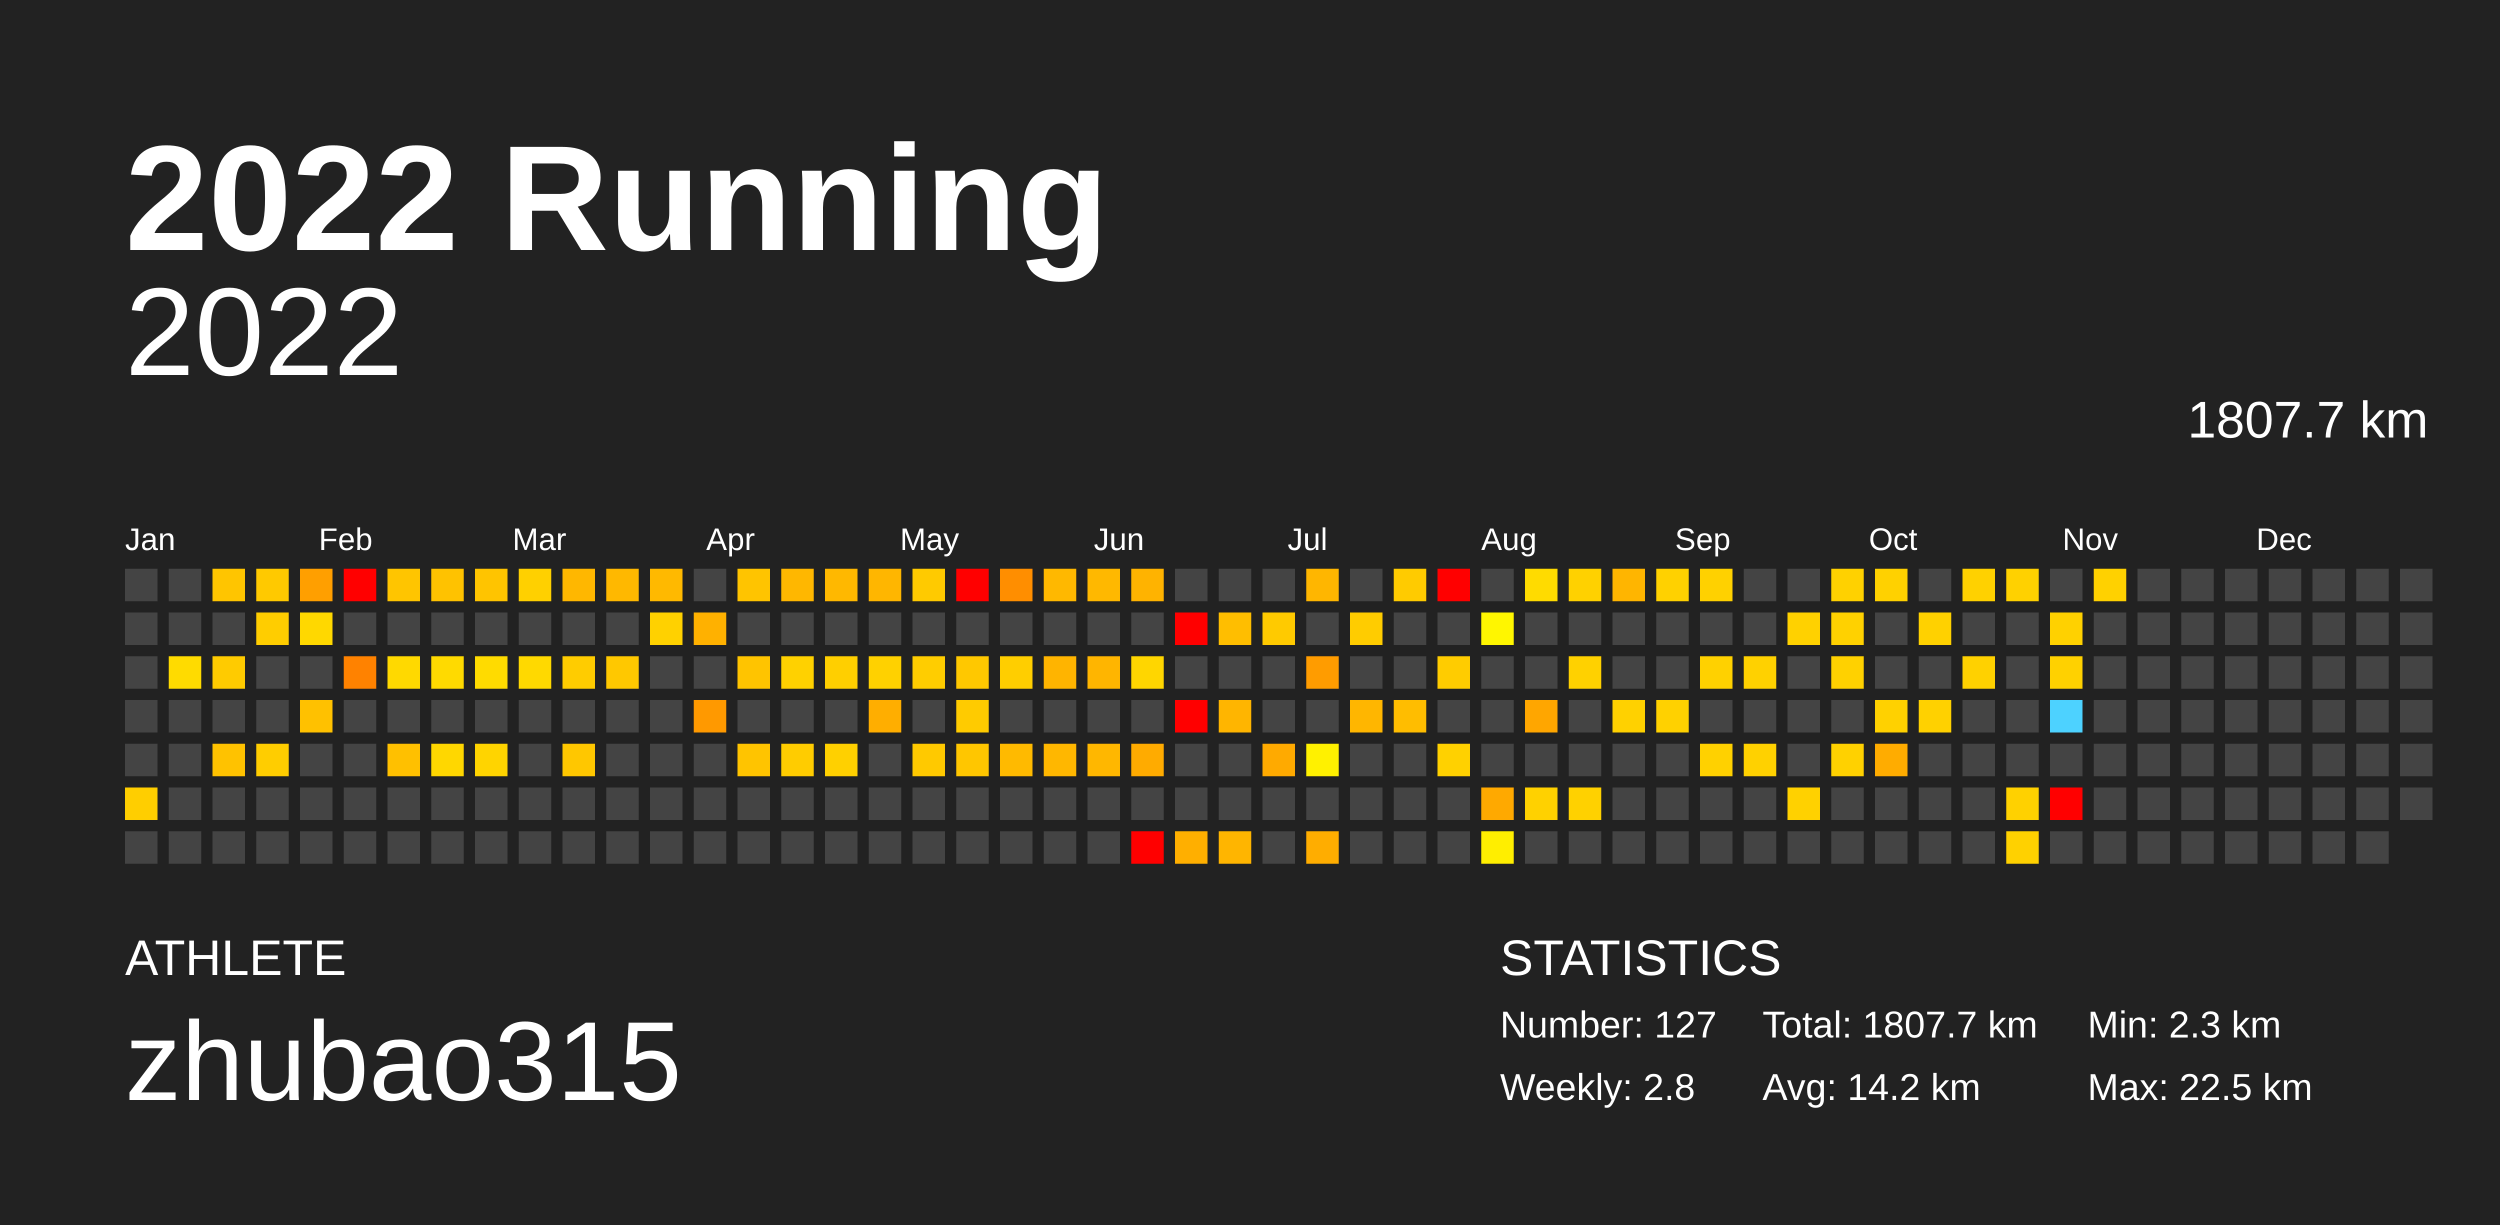
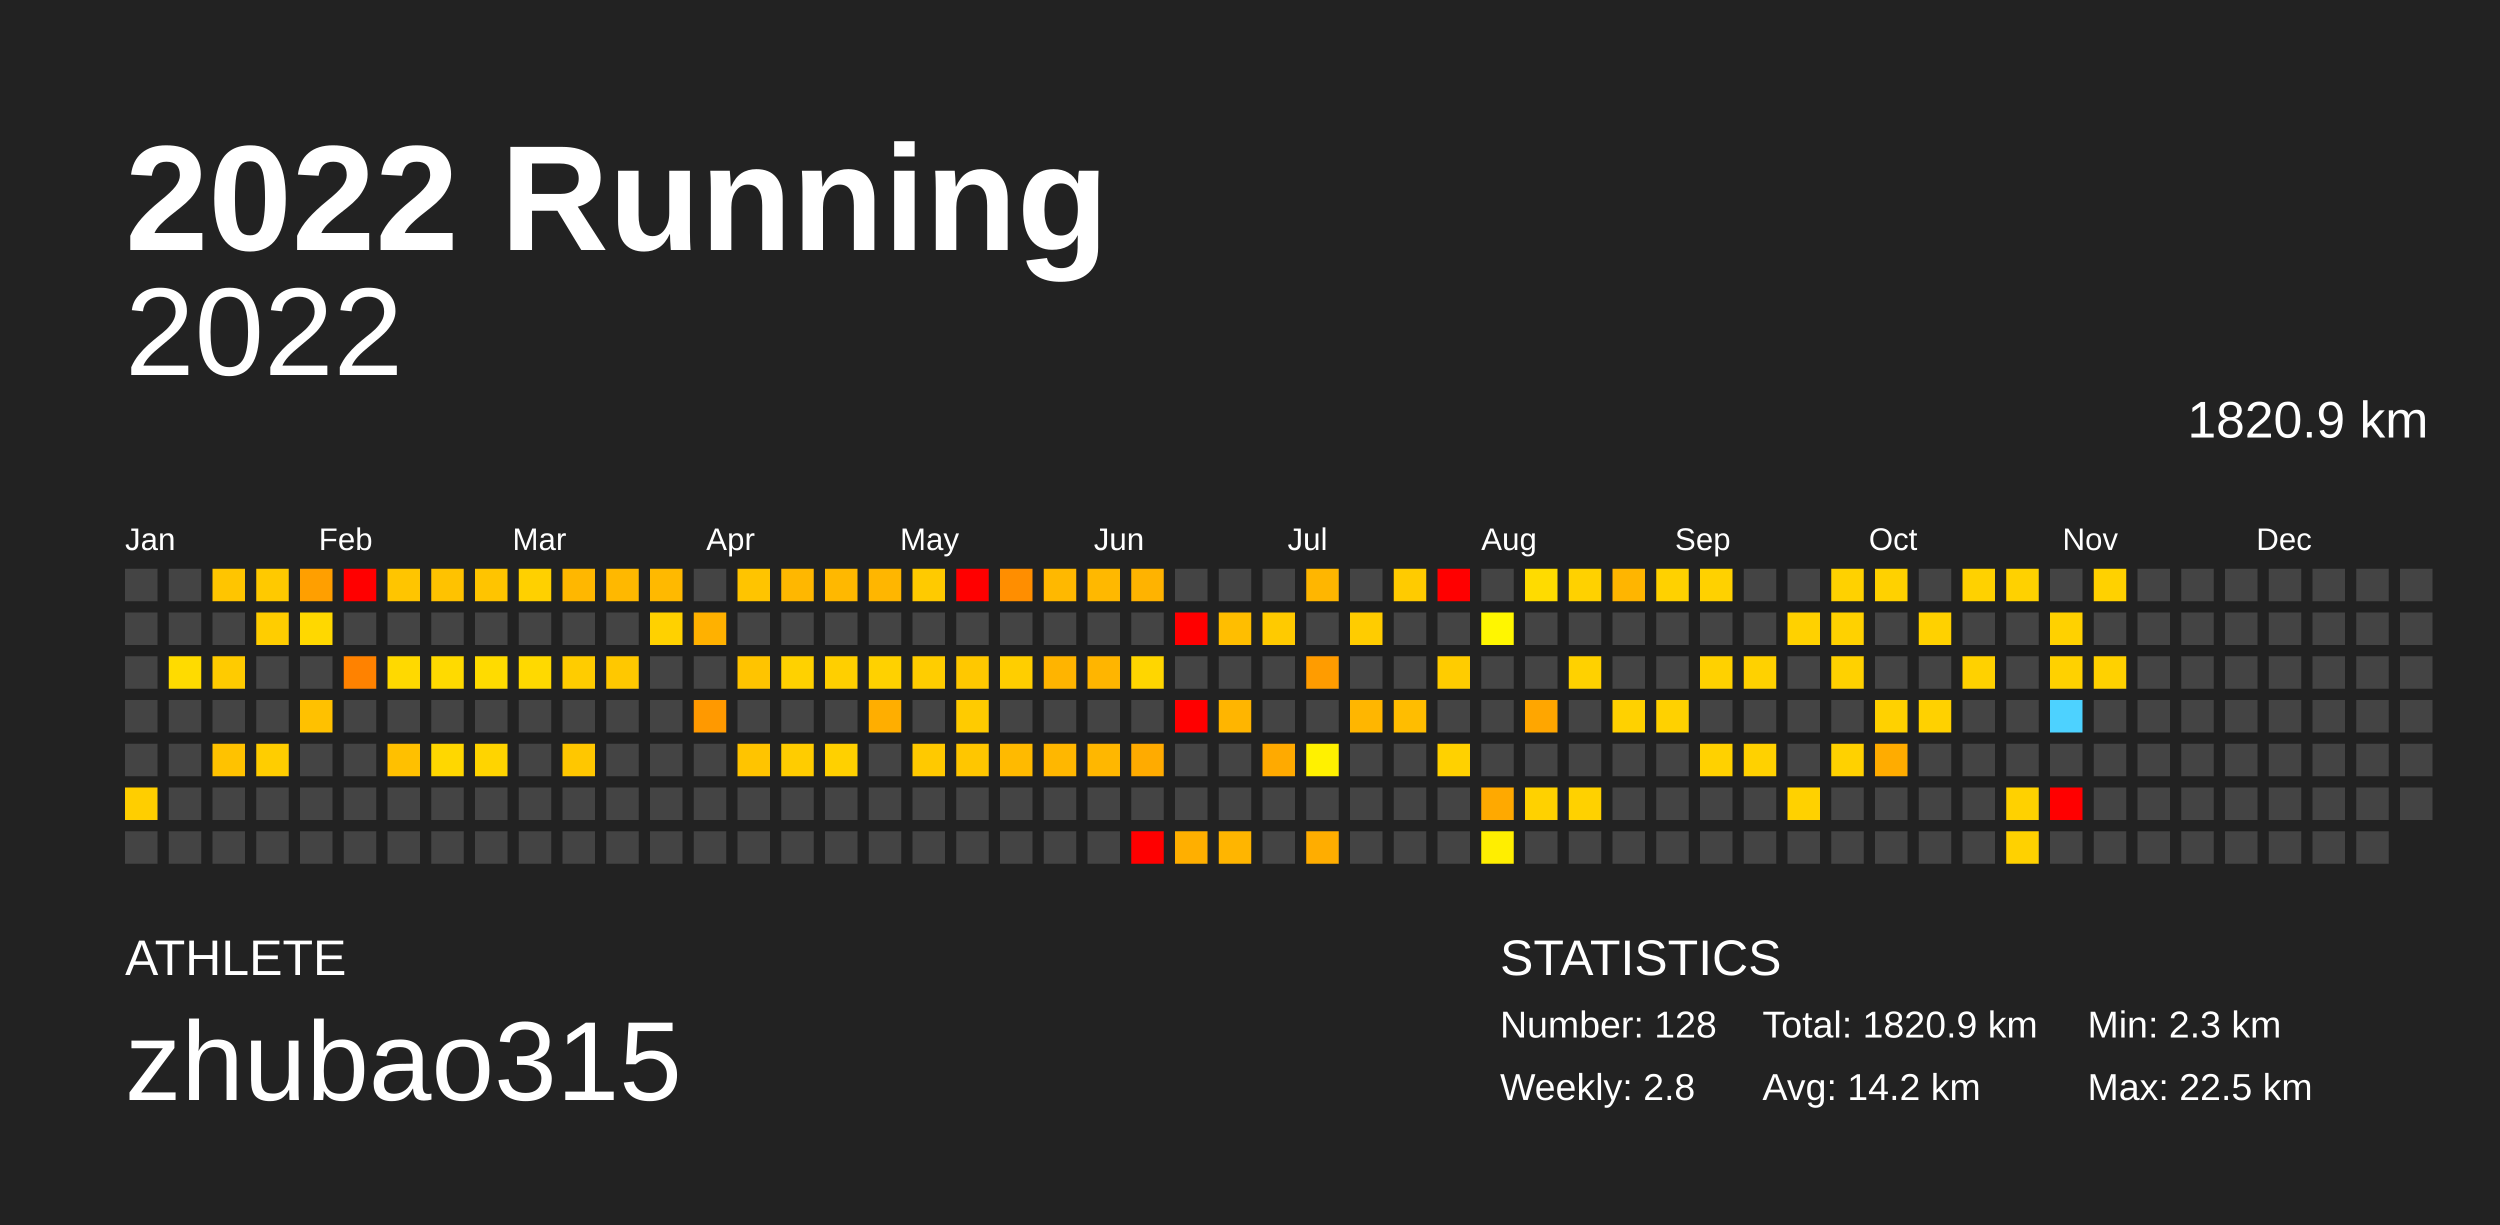
<svg xmlns="http://www.w3.org/2000/svg" baseProfile="full" height="98mm" version="1.1" viewBox="0,0,200,98" width="200mm">
  <defs />
  <rect fill="#222222" height="98" width="200" x="0" y="0" />
  <text fill="#FFFFFF" style="font-size:12px; font-family:Arial; font-weight:bold;" x="10" y="20">2022 Running</text>
  <text fill="#FFFFFF" style="font-size:4px; font-family:Arial" x="10" y="78">ATHLETE</text>
  <text fill="#FFFFFF" style="font-size:9px; font-family:Arial" x="10" y="88">zhubao315</text>
  <text fill="#FFFFFF" style="font-size:4px; font-family:Arial" x="120" y="78">STATISTICS</text>
-   <text fill="#FFFFFF" style="font-size:3px; font-family:Arial" x="120" y="83">Number: 127</text>
+   <text fill="#FFFFFF" style="font-size:3px; font-family:Arial" x="120" y="83">Number: 128</text>
  <text fill="#FFFFFF" style="font-size:3px; font-family:Arial" x="120" y="88">Weekly: 2.8</text>
-   <text fill="#FFFFFF" style="font-size:3px; font-family:Arial" x="141" y="83">Total: 1807.7 km</text>
+   <text fill="#FFFFFF" style="font-size:3px; font-family:Arial" x="141" y="83">Total: 1820.9 km</text>
  <text fill="#FFFFFF" style="font-size:3px; font-family:Arial" x="141" y="88">Avg: 14.2 km</text>
  <text fill="#FFFFFF" style="font-size:3px; font-family:Arial" x="167" y="83">Min: 2.3 km</text>
  <text fill="#FFFFFF" style="font-size:3px; font-family:Arial" x="167" y="88">Max: 22.5 km</text>
  <text alignment-baseline="hanging" fill="#FFFFFF" style="font-size:10.0px; font-family:Arial;" x="10" y="30">2022</text>
-   <text alignment-baseline="hanging" fill="#FFFFFF" style="font-size:4.125px; font-family:Arial;" x="175" y="35">1807.7 km</text>
+   <text alignment-baseline="hanging" fill="#FFFFFF" style="font-size:4.125px; font-family:Arial;" x="175" y="35">1820.9 km</text>
  <text fill="#FFFFFF" style="font-size:2.5px; font-family:Arial" x="10.0" y="44">Jan</text>
  <text fill="#FFFFFF" style="font-size:2.5px; font-family:Arial" x="25.5" y="44">Feb</text>
  <text fill="#FFFFFF" style="font-size:2.5px; font-family:Arial" x="41.0" y="44">Mar</text>
  <text fill="#FFFFFF" style="font-size:2.5px; font-family:Arial" x="56.5" y="44">Apr</text>
  <text fill="#FFFFFF" style="font-size:2.5px; font-family:Arial" x="72.0" y="44">May</text>
  <text fill="#FFFFFF" style="font-size:2.5px; font-family:Arial" x="87.5" y="44">Jun</text>
  <text fill="#FFFFFF" style="font-size:2.5px; font-family:Arial" x="103.0" y="44">Jul</text>
  <text fill="#FFFFFF" style="font-size:2.5px; font-family:Arial" x="118.5" y="44">Aug</text>
  <text fill="#FFFFFF" style="font-size:2.5px; font-family:Arial" x="134.0" y="44">Sep</text>
  <text fill="#FFFFFF" style="font-size:2.5px; font-family:Arial" x="149.5" y="44">Oct</text>
  <text fill="#FFFFFF" style="font-size:2.5px; font-family:Arial" x="165.0" y="44">Nov</text>
  <text fill="#FFFFFF" style="font-size:2.5px; font-family:Arial" x="180.5" y="44">Dec</text>
  <rect fill="#444444" height="2.6" width="2.6" x="10.0" y="45.5" />
  <rect fill="#444444" height="2.6" width="2.6" x="10.0" y="49.0" />
  <rect fill="#444444" height="2.6" width="2.6" x="10.0" y="52.5" />
  <rect fill="#444444" height="2.6" width="2.6" x="10.0" y="56.0" />
  <rect fill="#444444" height="2.6" width="2.6" x="10.0" y="59.5" />
  <rect fill="#ffce00" height="2.6" width="2.6" x="10.0" y="63.0" />
  <rect fill="#444444" height="2.6" width="2.6" x="10.0" y="66.5" />
  <rect fill="#444444" height="2.6" width="2.6" x="13.5" y="45.5" />
  <rect fill="#444444" height="2.6" width="2.6" x="13.5" y="49.0" />
  <rect fill="#ffdb00" height="2.6" width="2.6" x="13.5" y="52.5" />
  <rect fill="#444444" height="2.6" width="2.6" x="13.5" y="56.0" />
  <rect fill="#444444" height="2.6" width="2.6" x="13.5" y="59.5" />
  <rect fill="#444444" height="2.6" width="2.6" x="13.5" y="63.0" />
  <rect fill="#444444" height="2.6" width="2.6" x="13.5" y="66.5" />
  <rect fill="#ffc500" height="2.6" width="2.6" x="17.0" y="45.5" />
  <rect fill="#444444" height="2.6" width="2.6" x="17.0" y="49.0" />
  <rect fill="#ffcb00" height="2.6" width="2.6" x="17.0" y="52.5" />
  <rect fill="#444444" height="2.6" width="2.6" x="17.0" y="56.0" />
  <rect fill="#ffc200" height="2.6" width="2.6" x="17.0" y="59.5" />
  <rect fill="#444444" height="2.6" width="2.6" x="17.0" y="63.0" />
  <rect fill="#444444" height="2.6" width="2.6" x="17.0" y="66.5" />
  <rect fill="#ffc900" height="2.6" width="2.6" x="20.5" y="45.5" />
  <rect fill="#ffcd00" height="2.6" width="2.6" x="20.5" y="49.0" />
  <rect fill="#444444" height="2.6" width="2.6" x="20.5" y="52.5" />
  <rect fill="#444444" height="2.6" width="2.6" x="20.5" y="56.0" />
  <rect fill="#ffcd00" height="2.6" width="2.6" x="20.5" y="59.5" />
  <rect fill="#444444" height="2.6" width="2.6" x="20.5" y="63.0" />
  <rect fill="#444444" height="2.6" width="2.6" x="20.5" y="66.5" />
  <rect fill="#ff9f00" height="2.6" width="2.6" x="24.0" y="45.5" />
  <rect fill="#ffd800" height="2.6" width="2.6" x="24.0" y="49.0" />
  <rect fill="#444444" height="2.6" width="2.6" x="24.0" y="52.5" />
  <rect fill="#ffc100" height="2.6" width="2.6" x="24.0" y="56.0" />
  <rect fill="#444444" height="2.6" width="2.6" x="24.0" y="59.5" />
  <rect fill="#444444" height="2.6" width="2.6" x="24.0" y="63.0" />
  <rect fill="#444444" height="2.6" width="2.6" x="24.0" y="66.5" />
  <rect fill="red" height="2.6" width="2.6" x="27.5" y="45.5" />
  <rect fill="#444444" height="2.6" width="2.6" x="27.5" y="49.0" />
  <rect fill="#ff8200" height="2.6" width="2.6" x="27.5" y="52.5" />
  <rect fill="#444444" height="2.6" width="2.6" x="27.5" y="56.0" />
  <rect fill="#444444" height="2.6" width="2.6" x="27.5" y="59.5" />
  <rect fill="#444444" height="2.6" width="2.6" x="27.5" y="63.0" />
  <rect fill="#444444" height="2.6" width="2.6" x="27.5" y="66.5" />
  <rect fill="#ffc500" height="2.6" width="2.6" x="31.0" y="45.5" />
  <rect fill="#444444" height="2.6" width="2.6" x="31.0" y="49.0" />
  <rect fill="#ffd900" height="2.6" width="2.6" x="31.0" y="52.5" />
  <rect fill="#444444" height="2.6" width="2.6" x="31.0" y="56.0" />
  <rect fill="#ffc000" height="2.6" width="2.6" x="31.0" y="59.5" />
  <rect fill="#444444" height="2.6" width="2.6" x="31.0" y="63.0" />
  <rect fill="#444444" height="2.6" width="2.6" x="31.0" y="66.5" />
  <rect fill="#ffc200" height="2.6" width="2.6" x="34.5" y="45.5" />
  <rect fill="#444444" height="2.6" width="2.6" x="34.5" y="49.0" />
  <rect fill="#ffda00" height="2.6" width="2.6" x="34.5" y="52.5" />
  <rect fill="#444444" height="2.6" width="2.6" x="34.5" y="56.0" />
  <rect fill="#ffd700" height="2.6" width="2.6" x="34.5" y="59.5" />
  <rect fill="#444444" height="2.6" width="2.6" x="34.5" y="63.0" />
  <rect fill="#444444" height="2.6" width="2.6" x="34.5" y="66.5" />
  <rect fill="#ffc400" height="2.6" width="2.6" x="38.0" y="45.5" />
  <rect fill="#444444" height="2.6" width="2.6" x="38.0" y="49.0" />
  <rect fill="#ffdb00" height="2.6" width="2.6" x="38.0" y="52.5" />
  <rect fill="#444444" height="2.6" width="2.6" x="38.0" y="56.0" />
  <rect fill="#ffd400" height="2.6" width="2.6" x="38.0" y="59.5" />
  <rect fill="#444444" height="2.6" width="2.6" x="38.0" y="63.0" />
  <rect fill="#444444" height="2.6" width="2.6" x="38.0" y="66.5" />
  <rect fill="#ffd000" height="2.6" width="2.6" x="41.5" y="45.5" />
  <rect fill="#444444" height="2.6" width="2.6" x="41.5" y="49.0" />
  <rect fill="#ffd900" height="2.6" width="2.6" x="41.5" y="52.5" />
  <rect fill="#444444" height="2.6" width="2.6" x="41.5" y="56.0" />
  <rect fill="#444444" height="2.6" width="2.6" x="41.5" y="59.5" />
  <rect fill="#444444" height="2.6" width="2.6" x="41.5" y="63.0" />
  <rect fill="#444444" height="2.6" width="2.6" x="41.5" y="66.5" />
  <rect fill="#ffb700" height="2.6" width="2.6" x="45.0" y="45.5" />
  <rect fill="#444444" height="2.6" width="2.6" x="45.0" y="49.0" />
  <rect fill="#ffcc00" height="2.6" width="2.6" x="45.0" y="52.5" />
  <rect fill="#444444" height="2.6" width="2.6" x="45.0" y="56.0" />
  <rect fill="#ffc700" height="2.6" width="2.6" x="45.0" y="59.5" />
  <rect fill="#444444" height="2.6" width="2.6" x="45.0" y="63.0" />
  <rect fill="#444444" height="2.6" width="2.6" x="45.0" y="66.5" />
  <rect fill="#ffb800" height="2.6" width="2.6" x="48.5" y="45.5" />
  <rect fill="#444444" height="2.6" width="2.6" x="48.5" y="49.0" />
  <rect fill="#ffc800" height="2.6" width="2.6" x="48.5" y="52.5" />
  <rect fill="#444444" height="2.6" width="2.6" x="48.5" y="56.0" />
  <rect fill="#444444" height="2.6" width="2.6" x="48.5" y="59.5" />
  <rect fill="#444444" height="2.6" width="2.6" x="48.5" y="63.0" />
  <rect fill="#444444" height="2.6" width="2.6" x="48.5" y="66.5" />
  <rect fill="#ffb900" height="2.6" width="2.6" x="52.0" y="45.5" />
  <rect fill="#ffd100" height="2.6" width="2.6" x="52.0" y="49.0" />
  <rect fill="#444444" height="2.6" width="2.6" x="52.0" y="52.5" />
  <rect fill="#444444" height="2.6" width="2.6" x="52.0" y="56.0" />
  <rect fill="#444444" height="2.6" width="2.6" x="52.0" y="59.5" />
  <rect fill="#444444" height="2.6" width="2.6" x="52.0" y="63.0" />
  <rect fill="#444444" height="2.6" width="2.6" x="52.0" y="66.5" />
  <rect fill="#444444" height="2.6" width="2.6" x="55.5" y="45.5" />
  <rect fill="#ffb100" height="2.6" width="2.6" x="55.5" y="49.0" />
  <rect fill="#444444" height="2.6" width="2.6" x="55.5" y="52.5" />
  <rect fill="#ff9900" height="2.6" width="2.6" x="55.5" y="56.0" />
  <rect fill="#444444" height="2.6" width="2.6" x="55.5" y="59.5" />
  <rect fill="#444444" height="2.6" width="2.6" x="55.5" y="63.0" />
  <rect fill="#444444" height="2.6" width="2.6" x="55.5" y="66.5" />
  <rect fill="#ffc400" height="2.6" width="2.6" x="59.0" y="45.5" />
  <rect fill="#444444" height="2.6" width="2.6" x="59.0" y="49.0" />
  <rect fill="#ffc400" height="2.6" width="2.6" x="59.0" y="52.5" />
  <rect fill="#444444" height="2.6" width="2.6" x="59.0" y="56.0" />
  <rect fill="#ffc400" height="2.6" width="2.6" x="59.0" y="59.5" />
  <rect fill="#444444" height="2.6" width="2.6" x="59.0" y="63.0" />
  <rect fill="#444444" height="2.6" width="2.6" x="59.0" y="66.5" />
  <rect fill="#ffb700" height="2.6" width="2.6" x="62.5" y="45.5" />
  <rect fill="#444444" height="2.6" width="2.6" x="62.5" y="49.0" />
  <rect fill="#ffd100" height="2.6" width="2.6" x="62.5" y="52.5" />
  <rect fill="#444444" height="2.6" width="2.6" x="62.5" y="56.0" />
  <rect fill="#ffcc00" height="2.6" width="2.6" x="62.5" y="59.5" />
  <rect fill="#444444" height="2.6" width="2.6" x="62.5" y="63.0" />
  <rect fill="#444444" height="2.6" width="2.6" x="62.5" y="66.5" />
  <rect fill="#ffb800" height="2.6" width="2.6" x="66.0" y="45.5" />
  <rect fill="#444444" height="2.6" width="2.6" x="66.0" y="49.0" />
  <rect fill="#ffcf00" height="2.6" width="2.6" x="66.0" y="52.5" />
  <rect fill="#444444" height="2.6" width="2.6" x="66.0" y="56.0" />
  <rect fill="#ffd000" height="2.6" width="2.6" x="66.0" y="59.5" />
  <rect fill="#444444" height="2.6" width="2.6" x="66.0" y="63.0" />
  <rect fill="#444444" height="2.6" width="2.6" x="66.0" y="66.5" />
  <rect fill="#ffb600" height="2.6" width="2.6" x="69.5" y="45.5" />
  <rect fill="#444444" height="2.6" width="2.6" x="69.5" y="49.0" />
  <rect fill="#ffd100" height="2.6" width="2.6" x="69.5" y="52.5" />
  <rect fill="#ffae00" height="2.6" width="2.6" x="69.5" y="56.0" />
  <rect fill="#444444" height="2.6" width="2.6" x="69.5" y="59.5" />
  <rect fill="#444444" height="2.6" width="2.6" x="69.5" y="63.0" />
  <rect fill="#444444" height="2.6" width="2.6" x="69.5" y="66.5" />
  <rect fill="#ffca00" height="2.6" width="2.6" x="73.0" y="45.5" />
  <rect fill="#444444" height="2.6" width="2.6" x="73.0" y="49.0" />
  <rect fill="#ffcd00" height="2.6" width="2.6" x="73.0" y="52.5" />
  <rect fill="#444444" height="2.6" width="2.6" x="73.0" y="56.0" />
  <rect fill="#ffc900" height="2.6" width="2.6" x="73.0" y="59.5" />
  <rect fill="#444444" height="2.6" width="2.6" x="73.0" y="63.0" />
  <rect fill="#444444" height="2.6" width="2.6" x="73.0" y="66.5" />
  <rect fill="red" height="2.6" width="2.6" x="76.5" y="45.5" />
  <rect fill="#444444" height="2.6" width="2.6" x="76.5" y="49.0" />
  <rect fill="#ffc800" height="2.6" width="2.6" x="76.5" y="52.5" />
  <rect fill="#ffcb00" height="2.6" width="2.6" x="76.5" y="56.0" />
  <rect fill="#ffc600" height="2.6" width="2.6" x="76.5" y="59.5" />
  <rect fill="#444444" height="2.6" width="2.6" x="76.5" y="63.0" />
  <rect fill="#444444" height="2.6" width="2.6" x="76.5" y="66.5" />
  <rect fill="#ff8e00" height="2.6" width="2.6" x="80.0" y="45.5" />
  <rect fill="#444444" height="2.6" width="2.6" x="80.0" y="49.0" />
  <rect fill="#ffce00" height="2.6" width="2.6" x="80.0" y="52.5" />
  <rect fill="#444444" height="2.6" width="2.6" x="80.0" y="56.0" />
  <rect fill="#ffba00" height="2.6" width="2.6" x="80.0" y="59.5" />
  <rect fill="#444444" height="2.6" width="2.6" x="80.0" y="63.0" />
  <rect fill="#444444" height="2.6" width="2.6" x="80.0" y="66.5" />
  <rect fill="#ffb800" height="2.6" width="2.6" x="83.5" y="45.5" />
  <rect fill="#444444" height="2.6" width="2.6" x="83.5" y="49.0" />
  <rect fill="#ffb400" height="2.6" width="2.6" x="83.5" y="52.5" />
  <rect fill="#444444" height="2.6" width="2.6" x="83.5" y="56.0" />
  <rect fill="#ffb700" height="2.6" width="2.6" x="83.5" y="59.5" />
  <rect fill="#444444" height="2.6" width="2.6" x="83.5" y="63.0" />
  <rect fill="#444444" height="2.6" width="2.6" x="83.5" y="66.5" />
  <rect fill="#ffb800" height="2.6" width="2.6" x="87.0" y="45.5" />
  <rect fill="#444444" height="2.6" width="2.6" x="87.0" y="49.0" />
  <rect fill="#ffb500" height="2.6" width="2.6" x="87.0" y="52.5" />
  <rect fill="#444444" height="2.6" width="2.6" x="87.0" y="56.0" />
  <rect fill="#ffb700" height="2.6" width="2.6" x="87.0" y="59.5" />
  <rect fill="#444444" height="2.6" width="2.6" x="87.0" y="63.0" />
  <rect fill="#444444" height="2.6" width="2.6" x="87.0" y="66.5" />
  <rect fill="#ffb300" height="2.6" width="2.6" x="90.5" y="45.5" />
  <rect fill="#444444" height="2.6" width="2.6" x="90.5" y="49.0" />
  <rect fill="#ffd600" height="2.6" width="2.6" x="90.5" y="52.5" />
  <rect fill="#444444" height="2.6" width="2.6" x="90.5" y="56.0" />
  <rect fill="#ffab00" height="2.6" width="2.6" x="90.5" y="59.5" />
  <rect fill="#444444" height="2.6" width="2.6" x="90.5" y="63.0" />
  <rect fill="red" height="2.6" width="2.6" x="90.5" y="66.5" />
  <rect fill="#444444" height="2.6" width="2.6" x="94.0" y="45.5" />
  <rect fill="red" height="2.6" width="2.6" x="94.0" y="49.0" />
  <rect fill="#444444" height="2.6" width="2.6" x="94.0" y="52.5" />
  <rect fill="red" height="2.6" width="2.6" x="94.0" y="56.0" />
  <rect fill="#444444" height="2.6" width="2.6" x="94.0" y="59.5" />
  <rect fill="#444444" height="2.6" width="2.6" x="94.0" y="63.0" />
  <rect fill="#ffaf00" height="2.6" width="2.6" x="94.0" y="66.5" />
  <rect fill="#444444" height="2.6" width="2.6" x="97.5" y="45.5" />
  <rect fill="#ffbe00" height="2.6" width="2.6" x="97.5" y="49.0" />
  <rect fill="#444444" height="2.6" width="2.6" x="97.5" y="52.5" />
  <rect fill="#ffb500" height="2.6" width="2.6" x="97.5" y="56.0" />
  <rect fill="#444444" height="2.6" width="2.6" x="97.5" y="59.5" />
  <rect fill="#444444" height="2.6" width="2.6" x="97.5" y="63.0" />
  <rect fill="#ffb500" height="2.6" width="2.6" x="97.5" y="66.5" />
  <rect fill="#444444" height="2.6" width="2.6" x="101.0" y="45.5" />
  <rect fill="#ffca00" height="2.6" width="2.6" x="101.0" y="49.0" />
  <rect fill="#444444" height="2.6" width="2.6" x="101.0" y="52.5" />
  <rect fill="#444444" height="2.6" width="2.6" x="101.0" y="56.0" />
  <rect fill="#ffaa00" height="2.6" width="2.6" x="101.0" y="59.5" />
  <rect fill="#444444" height="2.6" width="2.6" x="101.0" y="63.0" />
  <rect fill="#444444" height="2.6" width="2.6" x="101.0" y="66.5" />
  <rect fill="#ffb600" height="2.6" width="2.6" x="104.5" y="45.5" />
  <rect fill="#444444" height="2.6" width="2.6" x="104.5" y="49.0" />
  <rect fill="#ff9c00" height="2.6" width="2.6" x="104.5" y="52.5" />
  <rect fill="#444444" height="2.6" width="2.6" x="104.5" y="56.0" />
  <rect fill="#fff100" height="2.6" width="2.6" x="104.5" y="59.5" />
  <rect fill="#444444" height="2.6" width="2.6" x="104.5" y="63.0" />
  <rect fill="#ffad00" height="2.6" width="2.6" x="104.5" y="66.5" />
  <rect fill="#444444" height="2.6" width="2.6" x="108.0" y="45.5" />
  <rect fill="#ffcc00" height="2.6" width="2.6" x="108.0" y="49.0" />
  <rect fill="#444444" height="2.6" width="2.6" x="108.0" y="52.5" />
  <rect fill="#ffb600" height="2.6" width="2.6" x="108.0" y="56.0" />
  <rect fill="#444444" height="2.6" width="2.6" x="108.0" y="59.5" />
  <rect fill="#444444" height="2.6" width="2.6" x="108.0" y="63.0" />
  <rect fill="#444444" height="2.6" width="2.6" x="108.0" y="66.5" />
  <rect fill="#ffcb00" height="2.6" width="2.6" x="111.5" y="45.5" />
  <rect fill="#444444" height="2.6" width="2.6" x="111.5" y="49.0" />
  <rect fill="#444444" height="2.6" width="2.6" x="111.5" y="52.5" />
  <rect fill="#ffbd00" height="2.6" width="2.6" x="111.5" y="56.0" />
  <rect fill="#444444" height="2.6" width="2.6" x="111.5" y="59.5" />
  <rect fill="#444444" height="2.6" width="2.6" x="111.5" y="63.0" />
  <rect fill="#444444" height="2.6" width="2.6" x="111.5" y="66.5" />
  <rect fill="red" height="2.6" width="2.6" x="115.0" y="45.5" />
  <rect fill="#444444" height="2.6" width="2.6" x="115.0" y="49.0" />
  <rect fill="#ffcc00" height="2.6" width="2.6" x="115.0" y="52.5" />
  <rect fill="#444444" height="2.6" width="2.6" x="115.0" y="56.0" />
  <rect fill="#ffd100" height="2.6" width="2.6" x="115.0" y="59.5" />
  <rect fill="#444444" height="2.6" width="2.6" x="115.0" y="63.0" />
  <rect fill="#444444" height="2.6" width="2.6" x="115.0" y="66.5" />
  <rect fill="#444444" height="2.6" width="2.6" x="118.5" y="45.5" />
  <rect fill="#fff600" height="2.6" width="2.6" x="118.5" y="49.0" />
  <rect fill="#444444" height="2.6" width="2.6" x="118.5" y="52.5" />
  <rect fill="#444444" height="2.6" width="2.6" x="118.5" y="56.0" />
  <rect fill="#444444" height="2.6" width="2.6" x="118.5" y="59.5" />
  <rect fill="#ffa900" height="2.6" width="2.6" x="118.5" y="63.0" />
  <rect fill="#ffee00" height="2.6" width="2.6" x="118.5" y="66.5" />
  <rect fill="#ffdb00" height="2.6" width="2.6" x="122.0" y="45.5" />
  <rect fill="#444444" height="2.6" width="2.6" x="122.0" y="49.0" />
  <rect fill="#444444" height="2.6" width="2.6" x="122.0" y="52.5" />
  <rect fill="#ffa600" height="2.6" width="2.6" x="122.0" y="56.0" />
  <rect fill="#444444" height="2.6" width="2.6" x="122.0" y="59.5" />
  <rect fill="#ffd100" height="2.6" width="2.6" x="122.0" y="63.0" />
  <rect fill="#444444" height="2.6" width="2.6" x="122.0" y="66.5" />
  <rect fill="#ffd100" height="2.6" width="2.6" x="125.5" y="45.5" />
  <rect fill="#444444" height="2.6" width="2.6" x="125.5" y="49.0" />
  <rect fill="#ffd100" height="2.6" width="2.6" x="125.5" y="52.5" />
  <rect fill="#444444" height="2.6" width="2.6" x="125.5" y="56.0" />
  <rect fill="#444444" height="2.6" width="2.6" x="125.5" y="59.5" />
  <rect fill="#ffd100" height="2.6" width="2.6" x="125.5" y="63.0" />
  <rect fill="#444444" height="2.6" width="2.6" x="125.5" y="66.5" />
  <rect fill="#ffb500" height="2.6" width="2.6" x="129.0" y="45.5" />
  <rect fill="#444444" height="2.6" width="2.6" x="129.0" y="49.0" />
  <rect fill="#444444" height="2.6" width="2.6" x="129.0" y="52.5" />
  <rect fill="#ffd100" height="2.6" width="2.6" x="129.0" y="56.0" />
  <rect fill="#444444" height="2.6" width="2.6" x="129.0" y="59.5" />
  <rect fill="#444444" height="2.6" width="2.6" x="129.0" y="63.0" />
  <rect fill="#444444" height="2.6" width="2.6" x="129.0" y="66.5" />
  <rect fill="#ffd100" height="2.6" width="2.6" x="132.5" y="45.5" />
  <rect fill="#444444" height="2.6" width="2.6" x="132.5" y="49.0" />
  <rect fill="#444444" height="2.6" width="2.6" x="132.5" y="52.5" />
  <rect fill="#ffd100" height="2.6" width="2.6" x="132.5" y="56.0" />
  <rect fill="#444444" height="2.6" width="2.6" x="132.5" y="59.5" />
  <rect fill="#444444" height="2.6" width="2.6" x="132.5" y="63.0" />
  <rect fill="#444444" height="2.6" width="2.6" x="132.5" y="66.5" />
  <rect fill="#ffd100" height="2.6" width="2.6" x="136.0" y="45.5" />
  <rect fill="#444444" height="2.6" width="2.6" x="136.0" y="49.0" />
  <rect fill="#ffd100" height="2.6" width="2.6" x="136.0" y="52.5" />
  <rect fill="#444444" height="2.6" width="2.6" x="136.0" y="56.0" />
  <rect fill="#ffd100" height="2.6" width="2.6" x="136.0" y="59.5" />
  <rect fill="#444444" height="2.6" width="2.6" x="136.0" y="63.0" />
  <rect fill="#444444" height="2.6" width="2.6" x="136.0" y="66.5" />
  <rect fill="#444444" height="2.6" width="2.6" x="139.5" y="45.5" />
  <rect fill="#444444" height="2.6" width="2.6" x="139.5" y="49.0" />
  <rect fill="#ffd100" height="2.6" width="2.6" x="139.5" y="52.5" />
  <rect fill="#444444" height="2.6" width="2.6" x="139.5" y="56.0" />
  <rect fill="#ffd100" height="2.6" width="2.6" x="139.5" y="59.5" />
  <rect fill="#444444" height="2.6" width="2.6" x="139.5" y="63.0" />
  <rect fill="#444444" height="2.6" width="2.6" x="139.5" y="66.5" />
  <rect fill="#444444" height="2.6" width="2.6" x="143.0" y="45.5" />
  <rect fill="#ffd100" height="2.6" width="2.6" x="143.0" y="49.0" />
  <rect fill="#444444" height="2.6" width="2.6" x="143.0" y="52.5" />
  <rect fill="#444444" height="2.6" width="2.6" x="143.0" y="56.0" />
  <rect fill="#444444" height="2.6" width="2.6" x="143.0" y="59.5" />
  <rect fill="#ffd100" height="2.6" width="2.6" x="143.0" y="63.0" />
  <rect fill="#444444" height="2.6" width="2.6" x="143.0" y="66.5" />
  <rect fill="#ffd100" height="2.6" width="2.6" x="146.5" y="45.5" />
  <rect fill="#ffd100" height="2.6" width="2.6" x="146.5" y="49.0" />
  <rect fill="#ffd100" height="2.6" width="2.6" x="146.5" y="52.5" />
  <rect fill="#444444" height="2.6" width="2.6" x="146.5" y="56.0" />
  <rect fill="#ffd100" height="2.6" width="2.6" x="146.5" y="59.5" />
  <rect fill="#444444" height="2.6" width="2.6" x="146.5" y="63.0" />
  <rect fill="#444444" height="2.6" width="2.6" x="146.5" y="66.5" />
  <rect fill="#ffd100" height="2.6" width="2.6" x="150.0" y="45.5" />
  <rect fill="#444444" height="2.6" width="2.6" x="150.0" y="49.0" />
  <rect fill="#444444" height="2.6" width="2.6" x="150.0" y="52.5" />
  <rect fill="#ffd100" height="2.6" width="2.6" x="150.0" y="56.0" />
  <rect fill="#ffac00" height="2.6" width="2.6" x="150.0" y="59.5" />
  <rect fill="#444444" height="2.6" width="2.6" x="150.0" y="63.0" />
  <rect fill="#444444" height="2.6" width="2.6" x="150.0" y="66.5" />
  <rect fill="#444444" height="2.6" width="2.6" x="153.5" y="45.5" />
  <rect fill="#ffd100" height="2.6" width="2.6" x="153.5" y="49.0" />
  <rect fill="#444444" height="2.6" width="2.6" x="153.5" y="52.5" />
  <rect fill="#ffd100" height="2.6" width="2.6" x="153.5" y="56.0" />
  <rect fill="#444444" height="2.6" width="2.6" x="153.5" y="59.5" />
  <rect fill="#444444" height="2.6" width="2.6" x="153.5" y="63.0" />
  <rect fill="#444444" height="2.6" width="2.6" x="153.5" y="66.5" />
  <rect fill="#ffd100" height="2.6" width="2.6" x="157.0" y="45.5" />
  <rect fill="#444444" height="2.6" width="2.6" x="157.0" y="49.0" />
  <rect fill="#ffd100" height="2.6" width="2.6" x="157.0" y="52.5" />
  <rect fill="#444444" height="2.6" width="2.6" x="157.0" y="56.0" />
  <rect fill="#444444" height="2.6" width="2.6" x="157.0" y="59.5" />
  <rect fill="#444444" height="2.6" width="2.6" x="157.0" y="63.0" />
  <rect fill="#444444" height="2.6" width="2.6" x="157.0" y="66.5" />
  <rect fill="#ffd100" height="2.6" width="2.6" x="160.5" y="45.5" />
  <rect fill="#444444" height="2.6" width="2.6" x="160.5" y="49.0" />
  <rect fill="#444444" height="2.6" width="2.6" x="160.5" y="52.5" />
  <rect fill="#444444" height="2.6" width="2.6" x="160.5" y="56.0" />
  <rect fill="#444444" height="2.6" width="2.6" x="160.5" y="59.5" />
  <rect fill="#ffd100" height="2.6" width="2.6" x="160.5" y="63.0" />
  <rect fill="#ffd100" height="2.6" width="2.6" x="160.5" y="66.5" />
  <rect fill="#444444" height="2.6" width="2.6" x="164.0" y="45.5" />
  <rect fill="#ffd100" height="2.6" width="2.6" x="164.0" y="49.0" />
  <rect fill="#ffd100" height="2.6" width="2.6" x="164.0" y="52.5" />
  <rect fill="#4dd2ff" height="2.6" width="2.6" x="164.0" y="56.0" />
  <rect fill="#444444" height="2.6" width="2.6" x="164.0" y="59.5" />
  <rect fill="red" height="2.6" width="2.6" x="164.0" y="63.0" />
  <rect fill="#444444" height="2.6" width="2.6" x="164.0" y="66.5" />
  <rect fill="#ffd100" height="2.6" width="2.6" x="167.5" y="45.5" />
  <rect fill="#444444" height="2.6" width="2.6" x="167.5" y="49.0" />
-   <rect fill="#444444" height="2.6" width="2.6" x="167.5" y="52.5" />
+   <rect fill="#ffd100" height="2.6" width="2.6" x="167.5" y="52.5" />
  <rect fill="#444444" height="2.6" width="2.6" x="167.5" y="56.0" />
  <rect fill="#444444" height="2.6" width="2.6" x="167.5" y="59.5" />
  <rect fill="#444444" height="2.6" width="2.6" x="167.5" y="63.0" />
  <rect fill="#444444" height="2.6" width="2.6" x="167.5" y="66.5" />
  <rect fill="#444444" height="2.6" width="2.6" x="171.0" y="45.5" />
  <rect fill="#444444" height="2.6" width="2.6" x="171.0" y="49.0" />
  <rect fill="#444444" height="2.6" width="2.6" x="171.0" y="52.5" />
  <rect fill="#444444" height="2.6" width="2.6" x="171.0" y="56.0" />
  <rect fill="#444444" height="2.6" width="2.6" x="171.0" y="59.5" />
  <rect fill="#444444" height="2.6" width="2.6" x="171.0" y="63.0" />
  <rect fill="#444444" height="2.6" width="2.6" x="171.0" y="66.5" />
  <rect fill="#444444" height="2.6" width="2.6" x="174.5" y="45.5" />
  <rect fill="#444444" height="2.6" width="2.6" x="174.5" y="49.0" />
  <rect fill="#444444" height="2.6" width="2.6" x="174.5" y="52.5" />
  <rect fill="#444444" height="2.6" width="2.6" x="174.5" y="56.0" />
  <rect fill="#444444" height="2.6" width="2.6" x="174.5" y="59.5" />
  <rect fill="#444444" height="2.6" width="2.6" x="174.5" y="63.0" />
  <rect fill="#444444" height="2.6" width="2.6" x="174.5" y="66.5" />
  <rect fill="#444444" height="2.6" width="2.6" x="178.0" y="45.5" />
  <rect fill="#444444" height="2.6" width="2.6" x="178.0" y="49.0" />
  <rect fill="#444444" height="2.6" width="2.6" x="178.0" y="52.5" />
  <rect fill="#444444" height="2.6" width="2.6" x="178.0" y="56.0" />
  <rect fill="#444444" height="2.6" width="2.6" x="178.0" y="59.5" />
  <rect fill="#444444" height="2.6" width="2.6" x="178.0" y="63.0" />
  <rect fill="#444444" height="2.6" width="2.6" x="178.0" y="66.5" />
  <rect fill="#444444" height="2.6" width="2.6" x="181.5" y="45.5" />
  <rect fill="#444444" height="2.6" width="2.6" x="181.5" y="49.0" />
  <rect fill="#444444" height="2.6" width="2.6" x="181.5" y="52.5" />
  <rect fill="#444444" height="2.6" width="2.6" x="181.5" y="56.0" />
  <rect fill="#444444" height="2.6" width="2.6" x="181.5" y="59.5" />
  <rect fill="#444444" height="2.6" width="2.6" x="181.5" y="63.0" />
  <rect fill="#444444" height="2.6" width="2.6" x="181.5" y="66.5" />
  <rect fill="#444444" height="2.6" width="2.6" x="185.0" y="45.5" />
  <rect fill="#444444" height="2.6" width="2.6" x="185.0" y="49.0" />
  <rect fill="#444444" height="2.6" width="2.6" x="185.0" y="52.5" />
  <rect fill="#444444" height="2.6" width="2.6" x="185.0" y="56.0" />
  <rect fill="#444444" height="2.6" width="2.6" x="185.0" y="59.5" />
  <rect fill="#444444" height="2.6" width="2.6" x="185.0" y="63.0" />
  <rect fill="#444444" height="2.6" width="2.6" x="185.0" y="66.5" />
  <rect fill="#444444" height="2.6" width="2.6" x="188.5" y="45.5" />
  <rect fill="#444444" height="2.6" width="2.6" x="188.5" y="49.0" />
  <rect fill="#444444" height="2.6" width="2.6" x="188.5" y="52.5" />
  <rect fill="#444444" height="2.6" width="2.6" x="188.5" y="56.0" />
  <rect fill="#444444" height="2.6" width="2.6" x="188.5" y="59.5" />
  <rect fill="#444444" height="2.6" width="2.6" x="188.5" y="63.0" />
  <rect fill="#444444" height="2.6" width="2.6" x="188.5" y="66.5" />
  <rect fill="#444444" height="2.6" width="2.6" x="192.0" y="45.5" />
  <rect fill="#444444" height="2.6" width="2.6" x="192.0" y="49.0" />
  <rect fill="#444444" height="2.6" width="2.6" x="192.0" y="52.5" />
  <rect fill="#444444" height="2.6" width="2.6" x="192.0" y="56.0" />
  <rect fill="#444444" height="2.6" width="2.6" x="192.0" y="59.5" />
  <rect fill="#444444" height="2.6" width="2.6" x="192.0" y="63.0" />
</svg>
